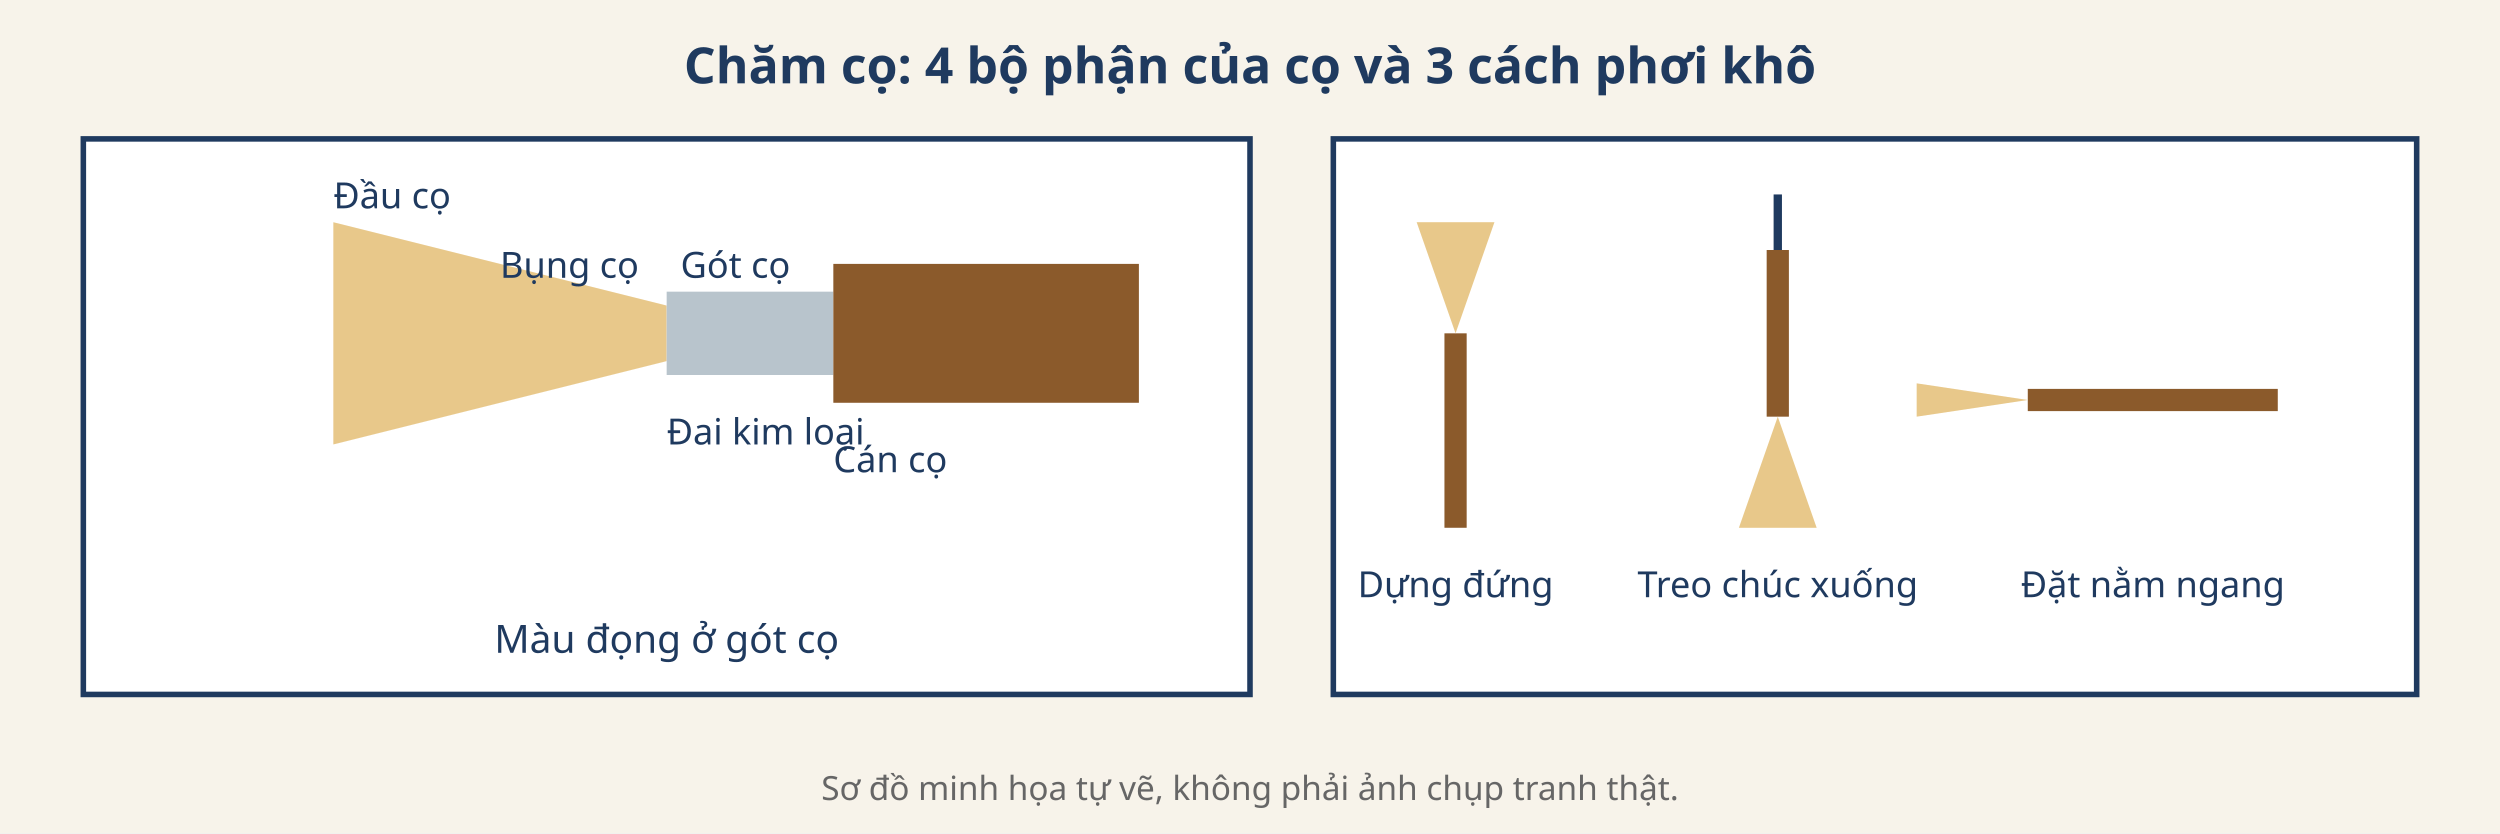
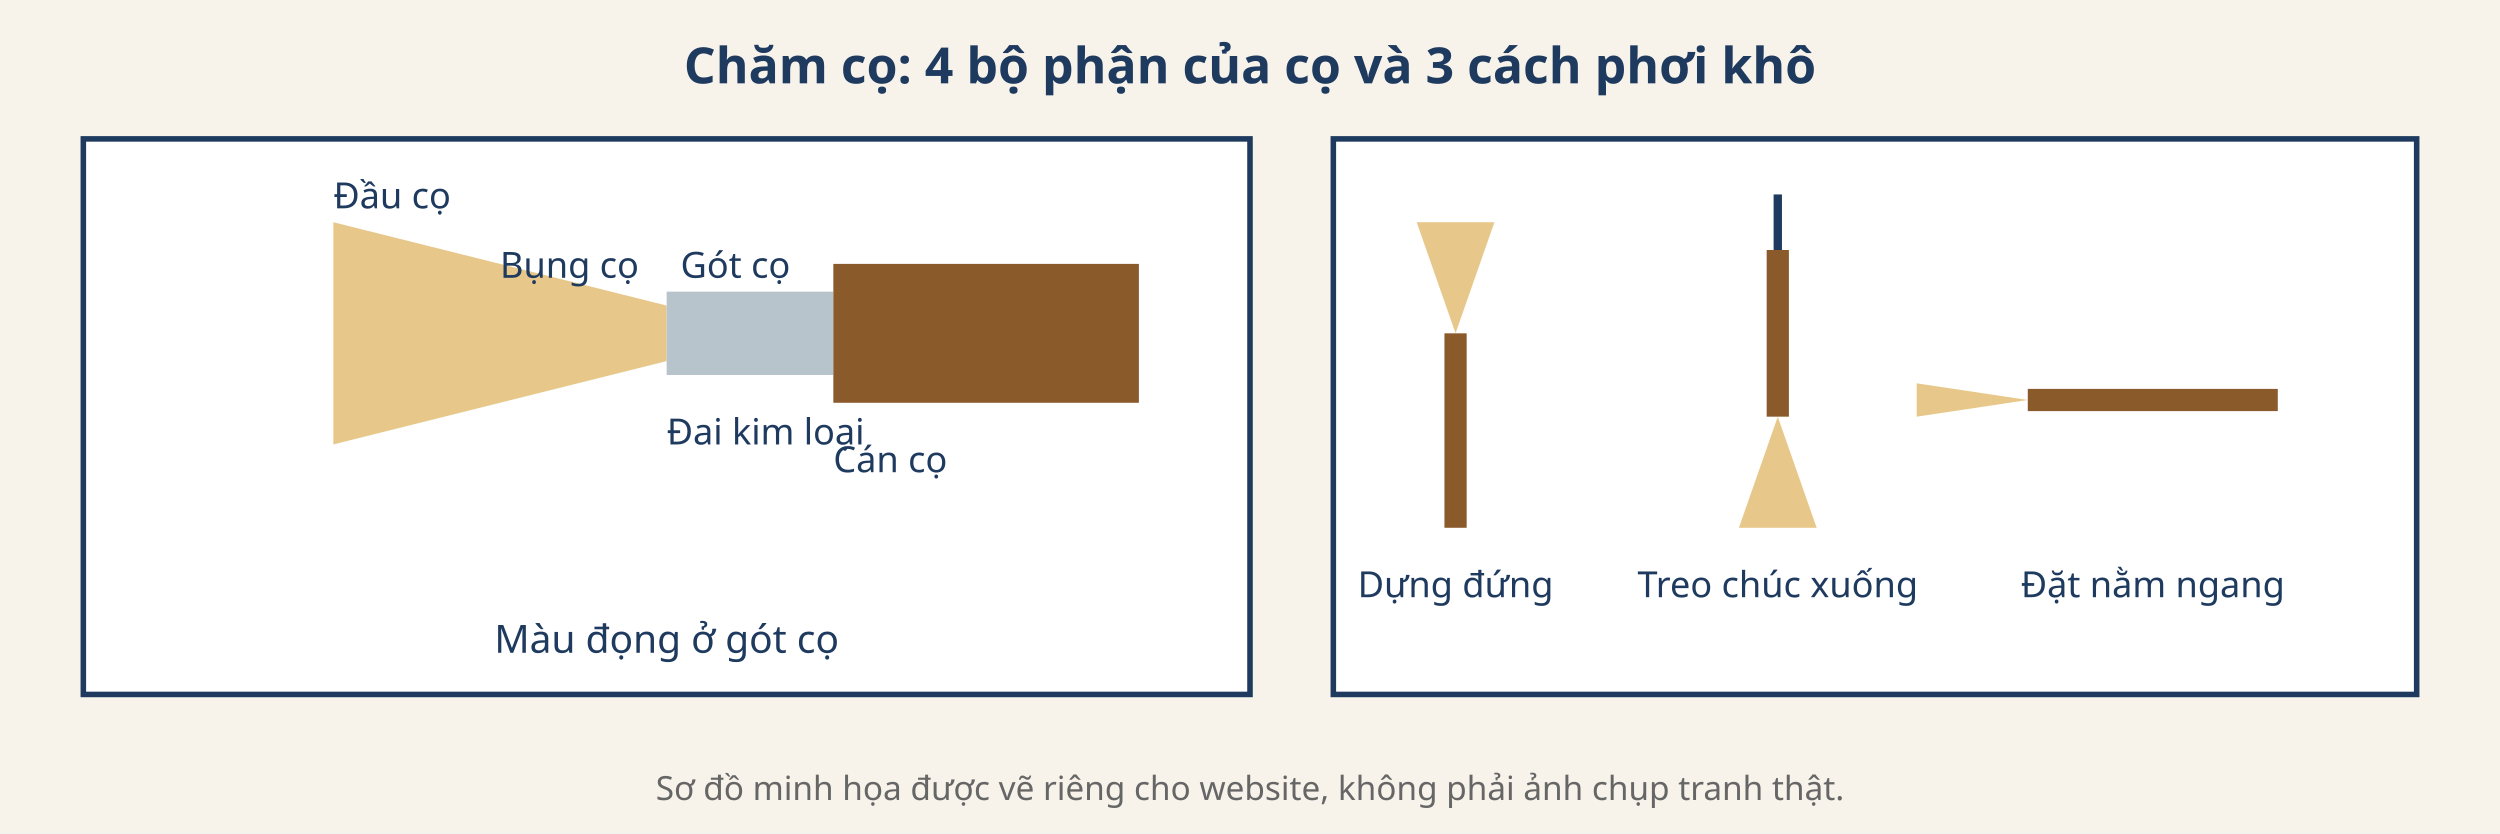
<svg xmlns="http://www.w3.org/2000/svg" width="900" height="300" viewBox="0 0 900 300" role="img" aria-label="Sơ đồ chăm cọ: 4 bộ phận của cọ và 3 cách phơi khô">
  <rect width="900" height="300" fill="#f7f3ea" />
  <text x="450" y="30" font-family="sans-serif" font-size="18" font-weight="bold" fill="#1f3a5f" text-anchor="middle">Chăm cọ: 4 bộ phận của cọ và 3 cách phơi khô</text>
  <rect x="30" y="50" width="420" height="200" fill="#ffffff" stroke="#1f3a5f" stroke-width="2" />
  <polygon points="120,80 240,110 240,130 120,160" fill="#e8c88a" />
  <rect x="240" y="105" width="60" height="30" fill="#b8c4cc" />
  <rect x="300" y="95" width="110" height="50" fill="#8b5a2b" />
  <text x="120" y="75" font-family="sans-serif" font-size="13" fill="#1f3a5f">Đầu cọ</text>
  <text x="180" y="100" font-family="sans-serif" font-size="13" fill="#1f3a5f">Bụng cọ</text>
  <text x="245" y="100" font-family="sans-serif" font-size="13" fill="#1f3a5f">Gót cọ</text>
  <text x="240" y="160" font-family="sans-serif" font-size="13" fill="#1f3a5f">Đai kim loại</text>
  <text x="300" y="170" font-family="sans-serif" font-size="13" fill="#1f3a5f">Cán cọ</text>
  <text x="240" y="235" font-family="sans-serif" font-size="14" fill="#1f3a5f" text-anchor="middle">Màu đọng ở gót cọ</text>
  <rect x="480" y="50" width="390" height="200" fill="#ffffff" stroke="#1f3a5f" stroke-width="2" />
  <rect x="520" y="120" width="8" height="70" fill="#8b5a2b" />
  <polygon points="524,120 510,80 538,80" fill="#e8c88a" />
  <text x="524" y="215" font-family="sans-serif" font-size="13" fill="#1f3a5f" text-anchor="middle">Dựng đứng</text>
  <line x1="640" y1="70" x2="640" y2="90" stroke="#1f3a5f" stroke-width="3" />
  <rect x="636" y="90" width="8" height="60" fill="#8b5a2b" />
  <polygon points="640,150 626,190 654,190" fill="#e8c88a" />
  <text x="640" y="215" font-family="sans-serif" font-size="13" fill="#1f3a5f" text-anchor="middle">Treo chúc xuống</text>
  <rect x="730" y="140" width="90" height="8" fill="#8b5a2b" />
  <polygon points="730,144 690,138 690,150" fill="#e8c88a" />
  <text x="775" y="215" font-family="sans-serif" font-size="13" fill="#1f3a5f" text-anchor="middle">Đặt nằm ngang</text>
-   <text x="450" y="288" font-family="sans-serif" font-size="12" fill="#666666" text-anchor="middle">Sơ đồ minh họa tự vẽ, không phải ảnh chụp tranh thật.</text>
+   <text x="450" y="288" font-family="sans-serif" font-size="12" fill="#666666" text-anchor="middle">Sơ đồ minh họa được vẽ riêng cho website, không phải ảnh chụp tranh thật.</text>
</svg>
